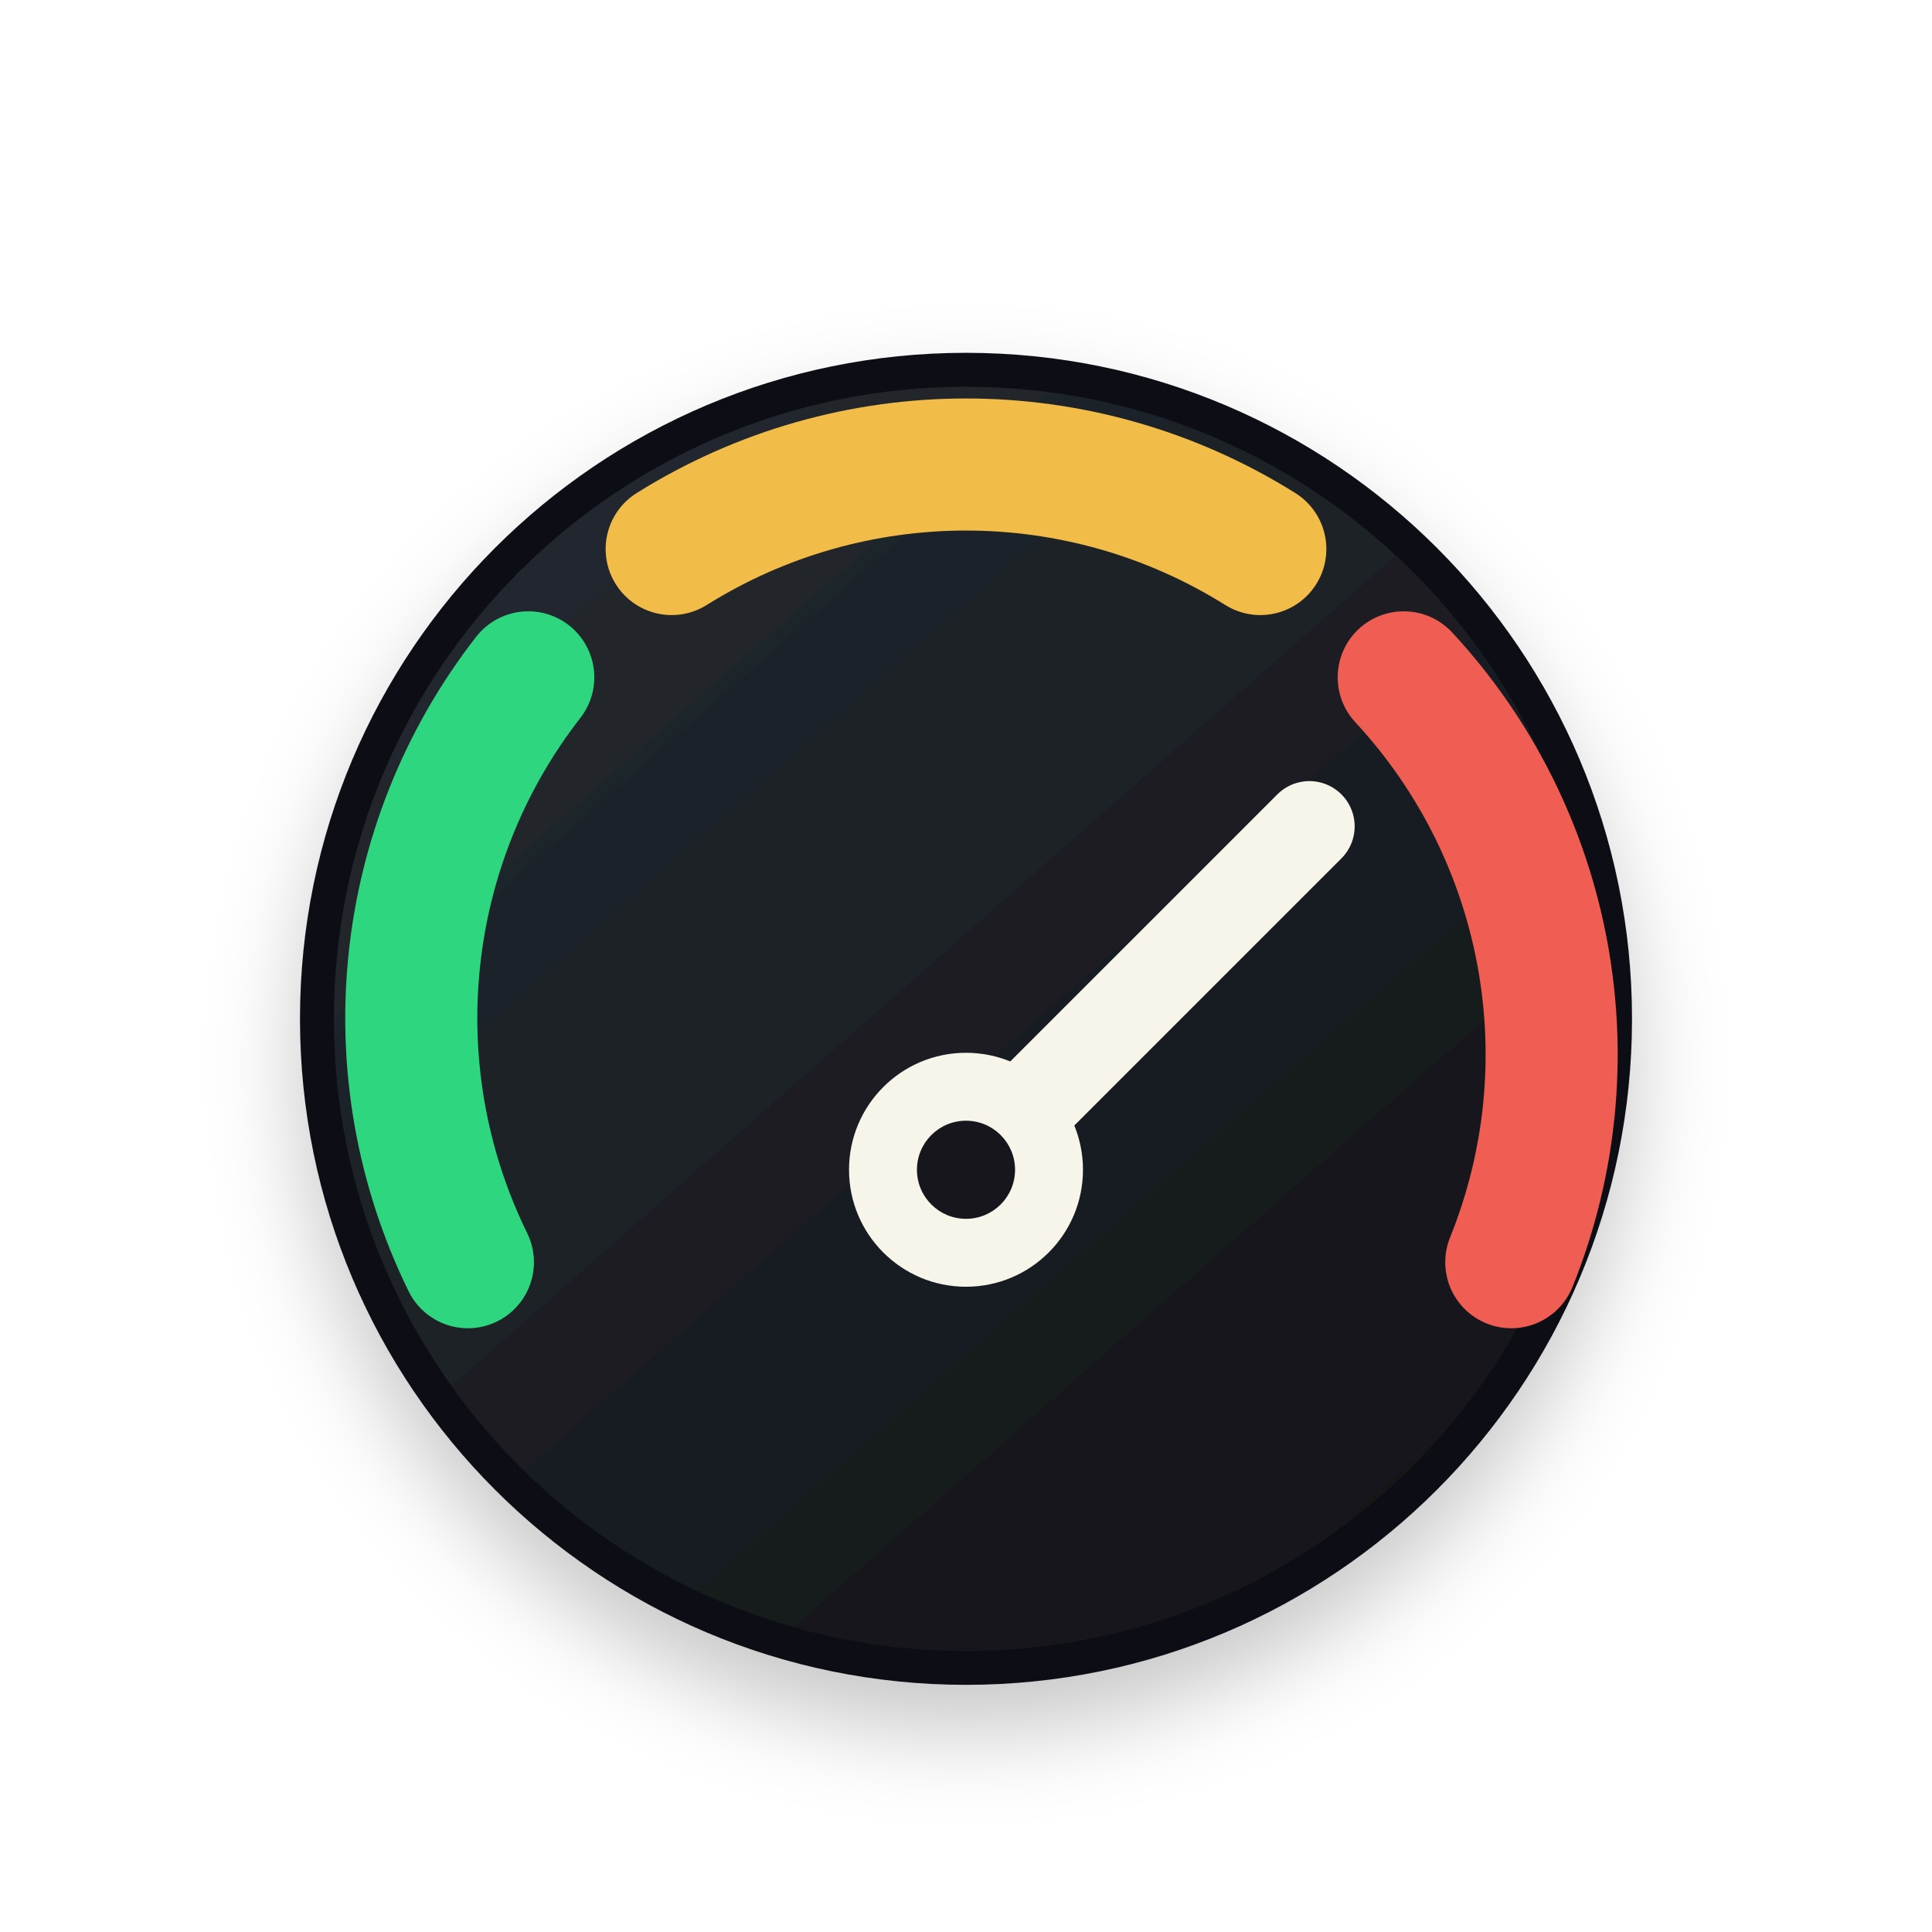
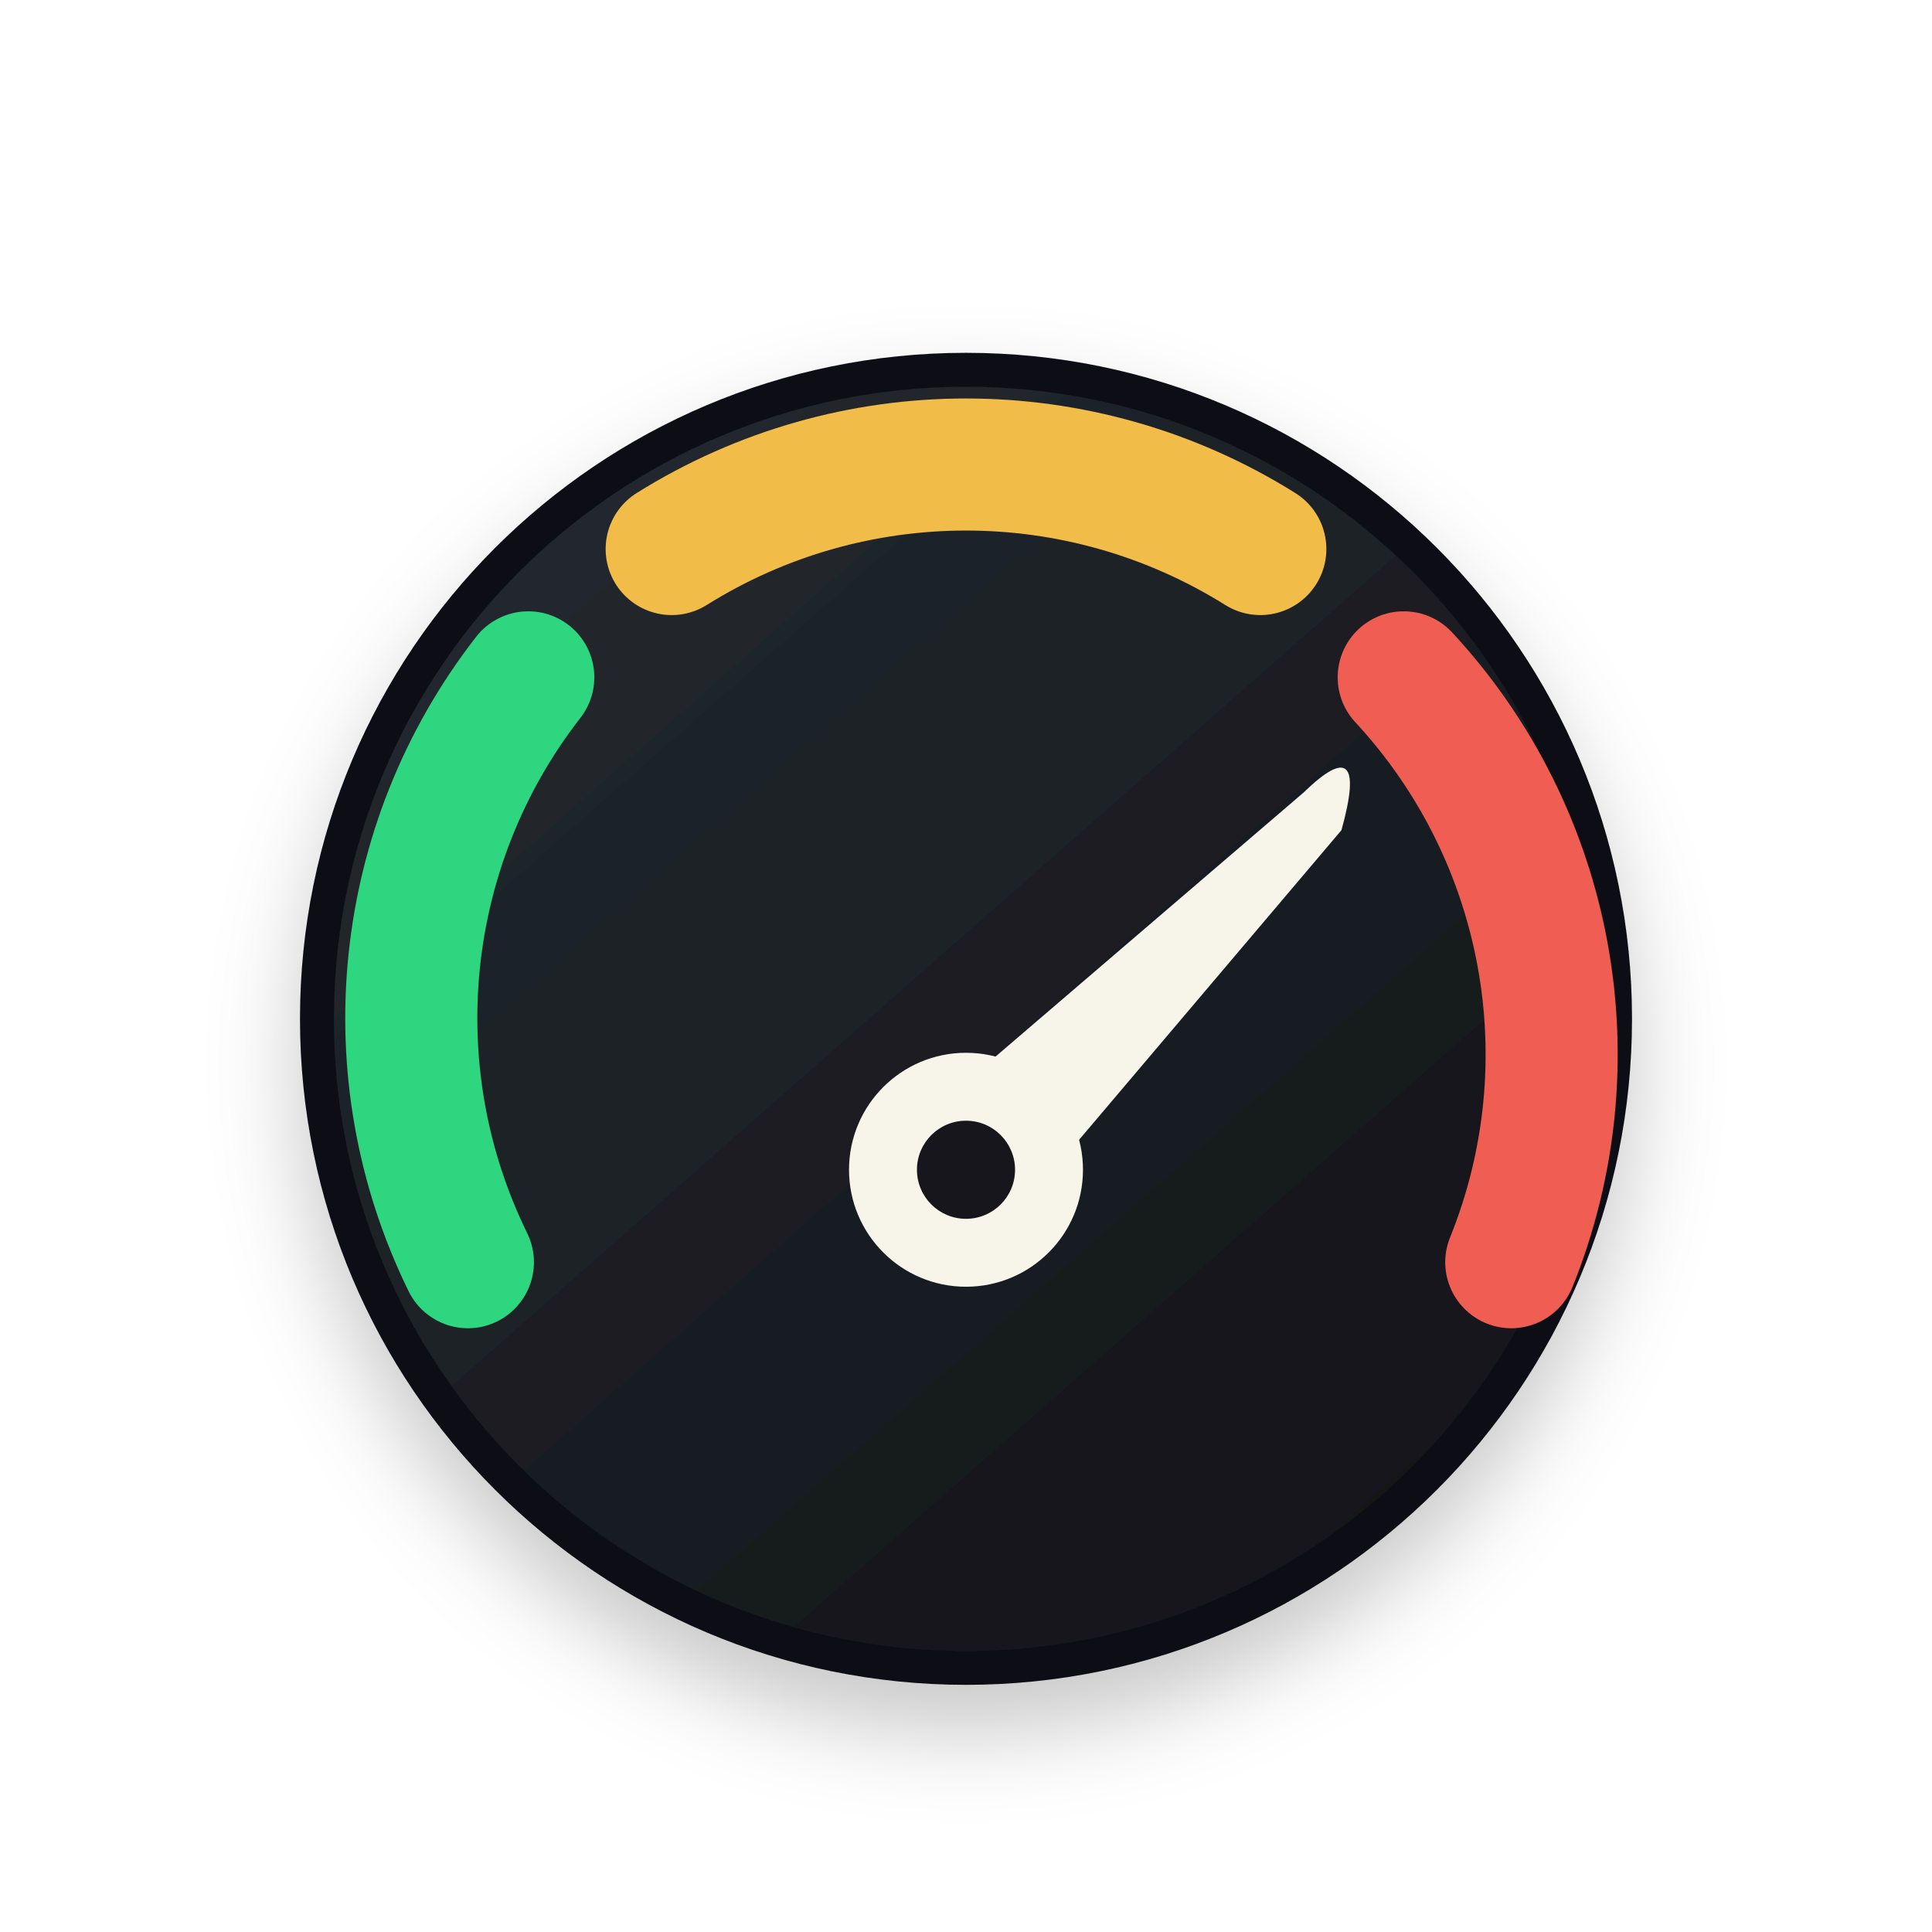
<svg xmlns="http://www.w3.org/2000/svg" viewBox="0 0 1024 1024" role="img" aria-labelledby="title desc">
  <defs>
    <linearGradient id="face" x1="230" x2="800" y1="192" y2="840" gradientUnits="userSpaceOnUse">
      <stop offset="0" stop-color="#252b31" />
      <stop offset="1" stop-color="#101317" />
    </linearGradient>
    <filter id="softShadow" x="-20%" y="-20%" width="140%" height="150%">
      <feDropShadow dx="0" dy="24" stdDeviation="24" flood-color="#000" flood-opacity="0.22" />
    </filter>
  </defs>
  <g filter="url(#softShadow)">
    <circle cx="512" cy="540" r="344" fill="url(#face)" stroke="#0c1114" stroke-width="18" />
    <path d="M248 669 A294 294 0 0 1 280 359" fill="none" stroke="#2fd67f" stroke-linecap="round" stroke-width="70" />
    <path d="M356 291 A294 294 0 0 1 668 291" fill="none" stroke="#f2bc48" stroke-linecap="round" stroke-width="70" />
    <path d="M744 359 A294 294 0 0 1 801 669" fill="none" stroke="#f05d52" stroke-linecap="round" stroke-width="70" />
-     <line x1="512" y1="620" x2="694" y2="438" stroke="#f7f4ea" stroke-linecap="round" stroke-width="48" />
+     <path d="M550 630 L502 582 L691 420 Q726 386 711 440 Z" fill="#f7f4ea" />
    <circle cx="512" cy="620" r="62" fill="#f7f4ea" />
    <circle cx="512" cy="620" r="26" fill="#15191d" />
  </g>
</svg>
